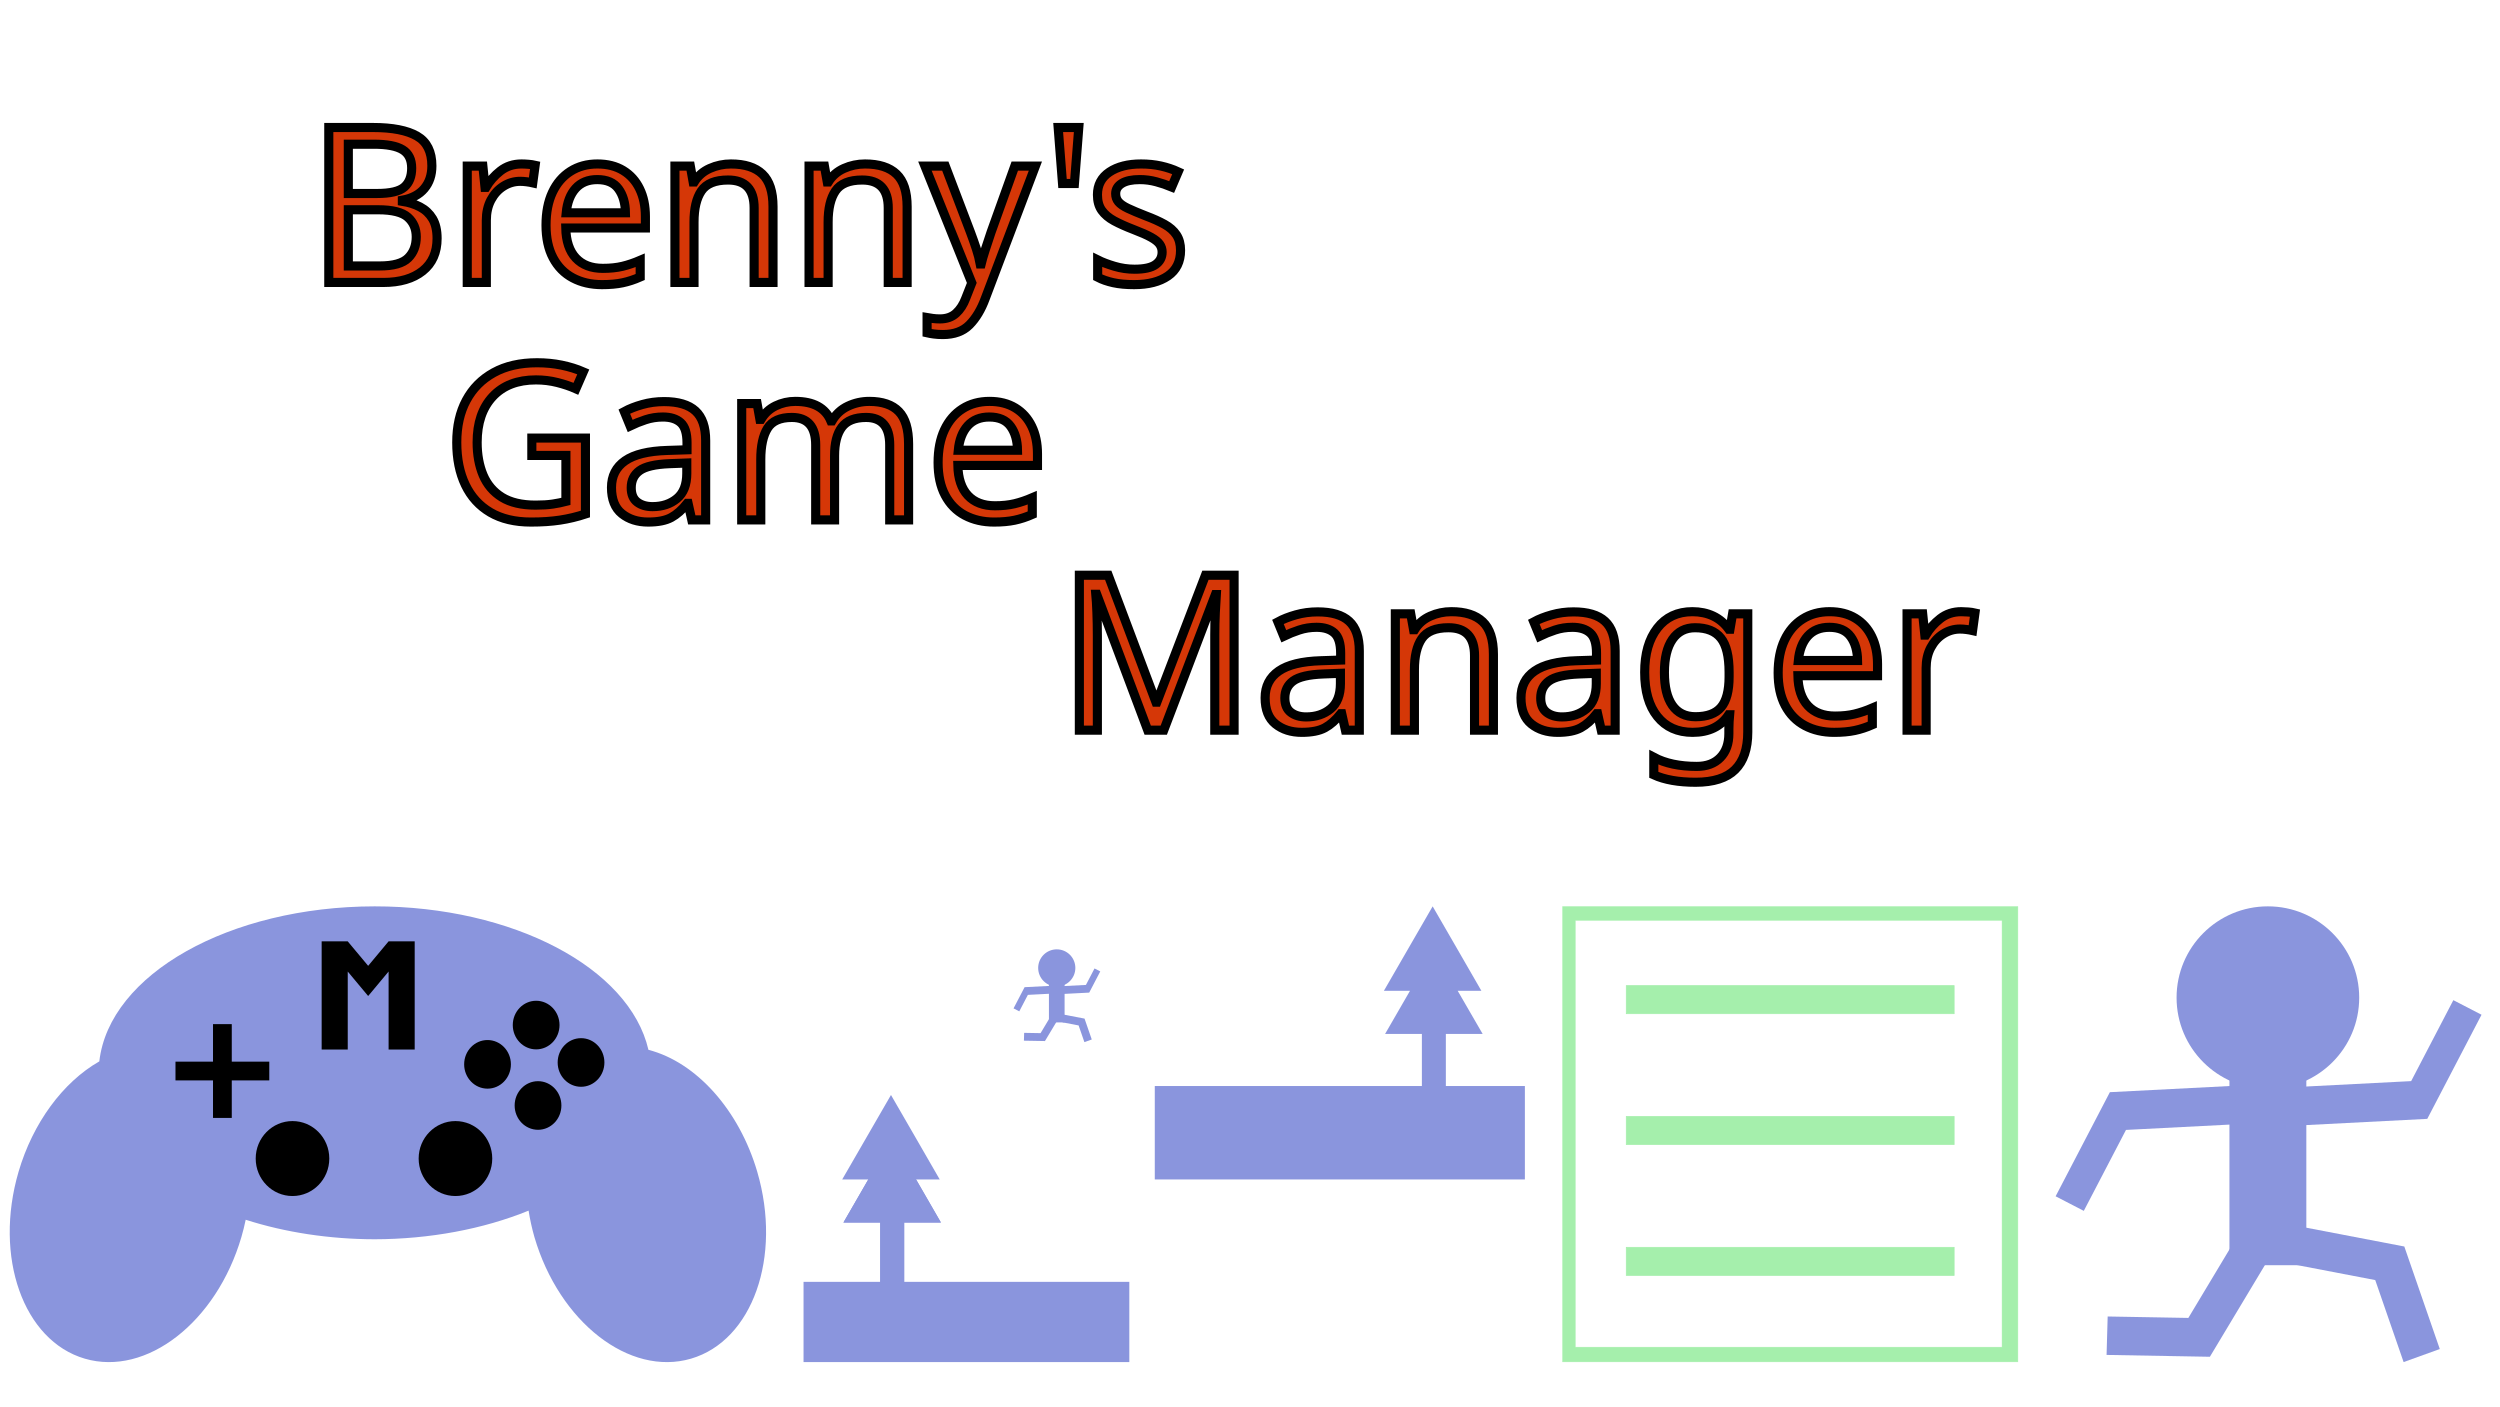
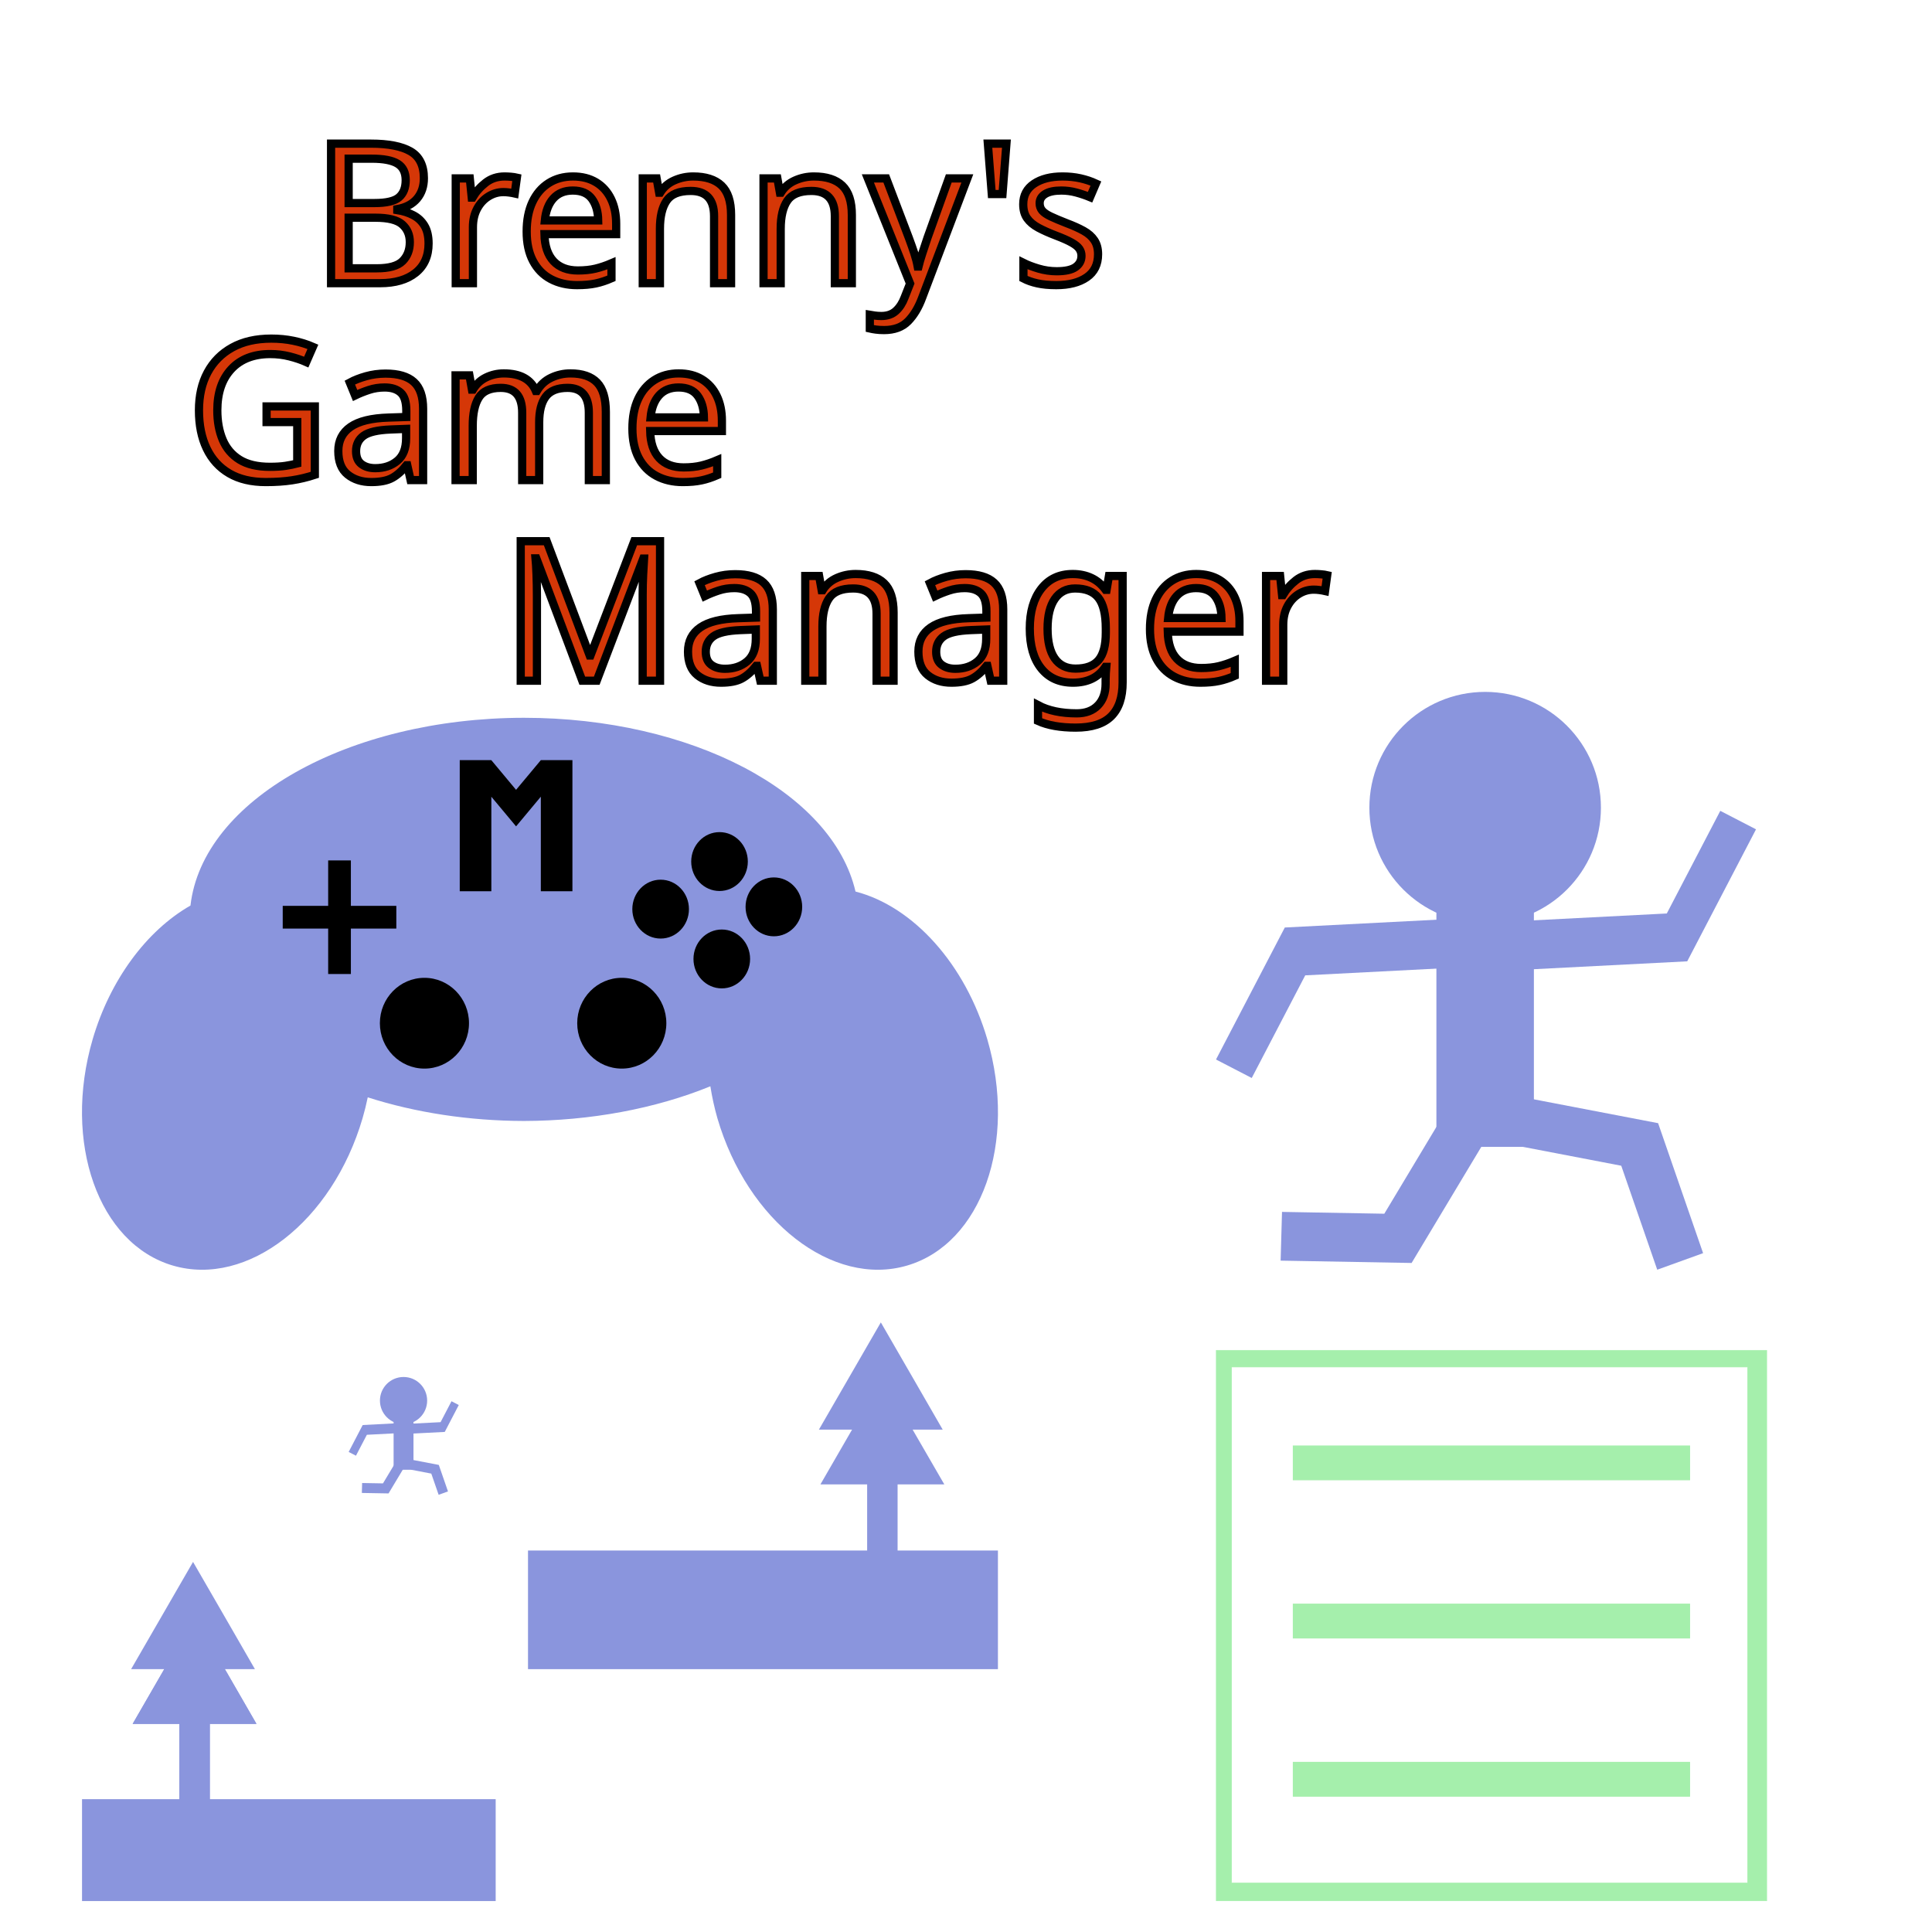
- <svg xmlns="http://www.w3.org/2000/svg" width="1920" height="1080" viewBox="0 0 1920 1080" version="1.1" id="svg1" xml:space="preserve">
+ <svg xmlns="http://www.w3.org/2000/svg" width="1080" height="1080" viewBox="0 0 1080 1080" version="1.1" id="svg1" xml:space="preserve">
  <defs id="defs1" />
  <g id="layer1">
-     <g id="g5" style="stroke:#000000;stroke-opacity:1;fill:#d53707;stroke-width:7;stroke-dasharray:none;stroke-linecap:butt;stroke-linejoin:miter;paint-order:fill markers stroke;fill-opacity:1">
-       <text xml:space="preserve" style="font-style:normal;font-variant:normal;font-weight:normal;font-stretch:normal;font-size:166.667px;font-family:'Press Start 2P';-inkscape-font-specification:'Press Start 2P';text-align:center;writing-mode:lr-tb;direction:ltr;text-anchor:middle;fill:#d53707;stroke:#000000;stroke-opacity:1;stroke-width:7;stroke-dasharray:none;stroke-linecap:butt;stroke-linejoin:miter;paint-order:fill markers stroke;fill-opacity:1" x="726.923" y="216.923" id="text1">
-         <tspan id="tspan1" x="726.923" y="216.923" style="font-size:166.667px;stroke:#000000;stroke-opacity:1;fill:#d53707;stroke-width:7;stroke-dasharray:none;stroke-linecap:butt;stroke-linejoin:miter;paint-order:fill markers stroke;fill-opacity:1">Brenny's</tspan>
+     <g id="g2" transform="matrix(0.6554479,0,0,0.6554479,19.55508,16.1099)">
+       <text xml:space="preserve" style="font-style:normal;font-variant:normal;font-weight:normal;font-stretch:normal;font-size:166.667px;font-family:'Press Start 2P';-inkscape-font-specification:'Press Start 2P';text-align:center;writing-mode:lr-tb;direction:ltr;text-anchor:middle;fill:#d53707;fill-opacity:1;stroke:#000000;stroke-width:7;stroke-linecap:butt;stroke-linejoin:miter;stroke-dasharray:none;stroke-opacity:1;paint-order:fill markers stroke" x="726.923" y="216.923" id="text1">
+         <tspan id="tspan1" x="726.923" y="216.923" style="font-size:166.667px;fill:#d53707;fill-opacity:1;stroke:#000000;stroke-width:7;stroke-linecap:butt;stroke-linejoin:miter;stroke-dasharray:none;stroke-opacity:1;paint-order:fill markers stroke">Brenny's</tspan>
      </text>
-       <text xml:space="preserve" style="font-style:normal;font-variant:normal;font-weight:normal;font-stretch:normal;font-size:166.667px;font-family:'Press Start 2P';-inkscape-font-specification:'Press Start 2P';text-align:center;writing-mode:lr-tb;direction:ltr;text-anchor:middle;fill:#d53707;stroke:#000000;stroke-opacity:1;stroke-width:7;stroke-dasharray:none;stroke-linecap:butt;stroke-linejoin:miter;paint-order:fill markers stroke;fill-opacity:1" x="1317.692" y="560.769" id="text4">
-         <tspan id="tspan4" x="1317.692" y="560.769" style="font-size:166.667px;stroke:#000000;stroke-opacity:1;fill:#d53707;stroke-width:7;stroke-dasharray:none;stroke-linecap:butt;stroke-linejoin:miter;paint-order:fill markers stroke;fill-opacity:1">Manager</tspan>
+       <text xml:space="preserve" style="font-style:normal;font-variant:normal;font-weight:normal;font-stretch:normal;font-size:166.667px;font-family:'Press Start 2P';-inkscape-font-specification:'Press Start 2P';text-align:center;writing-mode:lr-tb;direction:ltr;text-anchor:middle;fill:#d53707;fill-opacity:1;stroke:#000000;stroke-width:7;stroke-linecap:butt;stroke-linejoin:miter;stroke-dasharray:none;stroke-opacity:1;paint-order:fill markers stroke" x="903.008" y="555.975" id="text4">
+         <tspan id="tspan4" x="903.008" y="555.975" style="font-size:166.667px;fill:#d53707;fill-opacity:1;stroke:#000000;stroke-width:7;stroke-linecap:butt;stroke-linejoin:miter;stroke-dasharray:none;stroke-opacity:1;paint-order:fill markers stroke">Manager</tspan>
      </text>
-       <text xml:space="preserve" style="font-style:normal;font-variant:normal;font-weight:normal;font-stretch:normal;font-size:166.667px;font-family:'Press Start 2P';-inkscape-font-specification:'Press Start 2P';text-align:center;writing-mode:lr-tb;direction:ltr;text-anchor:middle;fill:#d53707;stroke:#000000;stroke-opacity:1;stroke-width:7;stroke-dasharray:none;stroke-linecap:butt;stroke-linejoin:miter;paint-order:fill markers stroke;fill-opacity:1" x="724.615" y="399.263" id="text5">
-         <tspan id="tspan5" x="724.615" y="399.263" style="font-size:166.667px;stroke:#000000;stroke-opacity:1;fill:#d53707;stroke-width:7;stroke-dasharray:none;stroke-linecap:butt;stroke-linejoin:miter;paint-order:fill markers stroke;fill-opacity:1">Game</tspan>
+       <text xml:space="preserve" style="font-style:normal;font-variant:normal;font-weight:normal;font-stretch:normal;font-size:166.667px;font-family:'Press Start 2P';-inkscape-font-specification:'Press Start 2P';text-align:center;writing-mode:lr-tb;direction:ltr;text-anchor:middle;fill:#d53707;fill-opacity:1;stroke:#000000;stroke-width:7;stroke-linecap:butt;stroke-linejoin:miter;stroke-dasharray:none;stroke-opacity:1;paint-order:fill markers stroke" x="513.678" y="384.881" id="text5">
+         <tspan id="tspan5" x="513.678" y="384.881" style="font-size:166.667px;fill:#d53707;fill-opacity:1;stroke:#000000;stroke-width:7;stroke-linecap:butt;stroke-linejoin:miter;stroke-dasharray:none;stroke-opacity:1;paint-order:fill markers stroke">Game</tspan>
      </text>
    </g>
-     <g id="g1" transform="matrix(0.5691421,0,0,0.5691421,-9.427142,563.7415)">
+     <g id="g1" transform="matrix(0.501705,0,0,0.501705,30.93077,284.5884)">
      <path id="ellipse22" style="fill:#8a95dd;fill-opacity:1;stroke-width:1.623" d="M 522.037,232.52 A 373.136,224.62 0 0 0 150.579,441.718 156.666,217.004 16.316 0 0 41.629,590.604 a 156.666,217.004 16.316 0 0 89.396,252.277 156.666,217.004 16.316 0 0 211.319,-164.253 156.666,217.004 16.316 0 0 5.759,-23.211 373.136,224.62 0 0 0 173.934,26.343 373.136,224.62 0 0 0 207.811,-38.638 217.004,156.666 73.684 0 0 7.809,35.506 217.004,156.666 73.684 0 0 211.319,164.253 217.004,156.666 73.684 0 0 89.396,-252.277 217.004,156.666 73.684 0 0 -146.805,-164.483 373.136,224.62 0 0 0 -369.53,-193.601 z" />
      <ellipse style="fill:#000000;fill-opacity:1;stroke-width:1.935" id="path23" cx="740.046" cy="392.72" rx="31.544" ry="32.805" />
      <ellipse style="fill:#000000;fill-opacity:1;stroke-width:1.935" id="ellipse23" cx="800.61" cy="443.19" rx="31.544" ry="32.805" />
      <ellipse style="fill:#000000;fill-opacity:1;stroke-width:1.935" id="ellipse24" cx="742.57" cy="501.231" rx="31.544" ry="32.805" />
      <ellipse style="fill:#000000;fill-opacity:1;stroke-width:1.935" id="ellipse25" cx="674.435" cy="445.714" rx="31.544" ry="32.805" />
      <ellipse style="fill:#000000;fill-opacity:1;stroke-width:1.41" id="path25" cx="631.146" cy="572.835" rx="49.652" ry="50.572" />
      <path id="rect26" style="fill:#000000;fill-opacity:1;stroke-width:1.493" d="m 303.994,391.447 v 50.63 h -50.63 v 25.312 h 50.63 v 50.63 h 25.312 v -50.63 h 50.63 v -25.312 h -50.63 v -50.63 z" />
      <path d="m 450.6,279.722 v 146.053 h 35.209 V 320.482 l 10.568,12.668 16.891,20.246 0.105,0.088 0.025,-0.021 16.945,-20.311 10.6,-12.707 v 105.33 h 35.209 V 279.722 h -35.164 -0.037 l -0.008,0.01 -27.584,33.062 -27.551,-33.021 -0.041,-0.051 h -0.014 z" id="path30" />
      <ellipse style="fill:#000000;fill-opacity:1;stroke-width:1.41" id="ellipse30" cx="411.26" cy="572.835" rx="49.652" ry="50.572" />
    </g>
-     <g id="layer1-9" transform="matrix(35.68117,0,0,35.68117,603.4922,588.8975)">
+     <g id="layer1-9" transform="matrix(32.97682,0,0,32.97682,33.25581,640.1673)">
      <rect style="fill:#8a95dd;fill-opacity:1;stroke-width:0.013" id="rect7" width="7.012" height="1.727" x="0.382" y="11.086" />
      <rect style="fill:#8a95dd;fill-opacity:1;stroke-width:0.016" id="rect8" width="7.966" height="2.011" x="7.942" y="6.871" />
      <rect style="fill:#8a95dd;fill-opacity:1;stroke-width:0.016" id="rect9" width="0.516" height="1.444" x="2.032" y="9.693" />
      <path style="fill:#8a95dd;fill-opacity:1" id="path9" d="M 179.881,704.062 H 112.516 45.151 l 33.682,-58.34 33.682,-58.34 33.682,58.34 z" transform="matrix(0.0155807,0,0,0.0155807,0.5366395,-1.160147)" />
      <path id="rect10" style="fill:#8a95dd;fill-opacity:1;stroke-width:0.016" d="M 2.264,7.064 1.739,7.973 1.214,8.882 H 1.776 L 1.765,8.901 1.24,9.81 H 2.032 V 11.137 H 2.548 V 9.81 H 3.339 L 2.815,8.901 2.803,8.882 h 0.51 L 2.789,7.973 Z" />
      <path id="path11" style="fill:#8a95dd;fill-opacity:1;stroke-width:0.016" d="m 13.923,3.004 -0.525,0.909 -0.525,0.909 h 0.562 l -0.011,0.019 -0.525,0.909 h 0.792 v 1.328 h 0.516 V 5.75 h 0.792 L 14.473,4.841 14.462,4.822 h 0.51 L 14.448,3.913 Z" />
      <g id="g8" transform="matrix(0.00195476,0,0,0.00195476,4.779662,3.848632)">
        <circle style="fill:#8a95dd;fill-opacity:1;stroke-width:6.511" id="circle5" cx="538.467" cy="245.977" r="204.698" />
        <rect style="fill:#8a95dd;fill-opacity:1;stroke-width:5.929" id="rect5" width="172.378" height="527.044" x="452.276" y="318.691" />
        <path d="m 460.272,797.137 -100.104,166.794 -180.863,-3.223 -2.456,86.168 231.198,4.118 0.291,0.179 125.265,-208.715 z" style="fill:#8a95dd;stroke-width:5.308" id="path5" />
        <path d="m 461.572,443.616 -277.353,14.253 0.013,0.112 -0.044,-0.023 -121.586,233.298 63.173,32.69 94.583,-181.485 251.403,-12.919 z" style="fill:#8a95dd;stroke-width:5.681" id="path6" />
        <path d="m 618.428,531.914 277.353,-14.253 -0.013,-0.112 0.044,0.023 121.586,-233.298 -63.173,-32.69 -94.583,181.485 -251.403,12.919 z" style="fill:#8a95dd;stroke-width:5.681" id="path7" />
        <path d="m 842.734,1062.913 -63.618,-183.831 -177.652,-34.084 15.338,-84.827 227.093,43.572 0.322,-0.115 79.609,230.035 z" style="fill:#8a95dd;stroke-width:5.308" id="path8" />
      </g>
    </g>
-     <g id="layer1-4" transform="matrix(21.87136,0,0,21.87136,1199.907,696.1469)">
+     <g id="layer1-4" transform="matrix(19.24684,0,0,19.24684,679.7535,754.7578)">
      <path id="rect6" style="fill:#a5efac;fill-opacity:1;stroke:#a5efac;stroke-width:0.015;stroke-opacity:1" d="M 0.008,0.004 V 15.992 H 15.995 V 0.004 Z M 0.453,0.489 H 15.439 V 15.475 H 0.453 Z" />
      <rect style="fill:#a5efac;fill-opacity:1;stroke:#a5efac;stroke-width:0.026;stroke-opacity:1" id="rect3" width="11.512" height="0.985" x="2.244" y="7.375" />
      <rect style="fill:#a5efac;fill-opacity:1;stroke:#a5efac;stroke-width:0.026;stroke-opacity:1" id="rect1" width="11.512" height="0.985" x="2.244" y="11.97" />
      <rect style="fill:#a5efac;fill-opacity:1;stroke:#a5efac;stroke-width:0.026;stroke-opacity:1" id="rect2" width="11.512" height="0.985" x="2.244" y="2.781" />
    </g>
-     <g id="layer1-3" transform="matrix(0.3425884,0,0,0.3425884,1557.264,681.9366)">
+     <g id="layer1-3" transform="matrix(0.3161601,0,0,0.3161601,659.9639,373.7228)">
      <circle style="fill:#8a95dd;fill-opacity:1;stroke-width:6.511" id="path12-5" cx="538.467" cy="245.977" r="204.698" />
      <rect style="fill:#8a95dd;fill-opacity:1;stroke-width:5.929" id="rect12-2" width="172.378" height="527.044" x="452.276" y="318.691" />
      <path d="m 460.272,797.137 -100.104,166.794 -180.863,-3.223 -2.456,86.168 231.198,4.118 0.291,0.179 125.265,-208.715 z" style="fill:#8a95dd;stroke-width:5.308" id="path3" />
      <path d="m 461.572,443.616 -277.353,14.253 0.013,0.112 -0.044,-0.023 -121.586,233.298 63.173,32.69 94.583,-181.485 251.403,-12.919 z" style="fill:#8a95dd;stroke-width:5.681" id="path1" />
      <path d="m 618.428,531.914 277.353,-14.253 -0.013,-0.112 0.044,0.023 121.586,-233.298 -63.173,-32.69 -94.583,181.485 -251.403,12.919 z" style="fill:#8a95dd;stroke-width:5.681" id="path2" />
      <path d="m 842.734,1062.913 -63.618,-183.831 -177.652,-34.084 15.338,-84.827 227.093,43.572 0.322,-0.115 79.609,230.035 z" style="fill:#8a95dd;stroke-width:5.308" id="path4" />
    </g>
  </g>
</svg>
